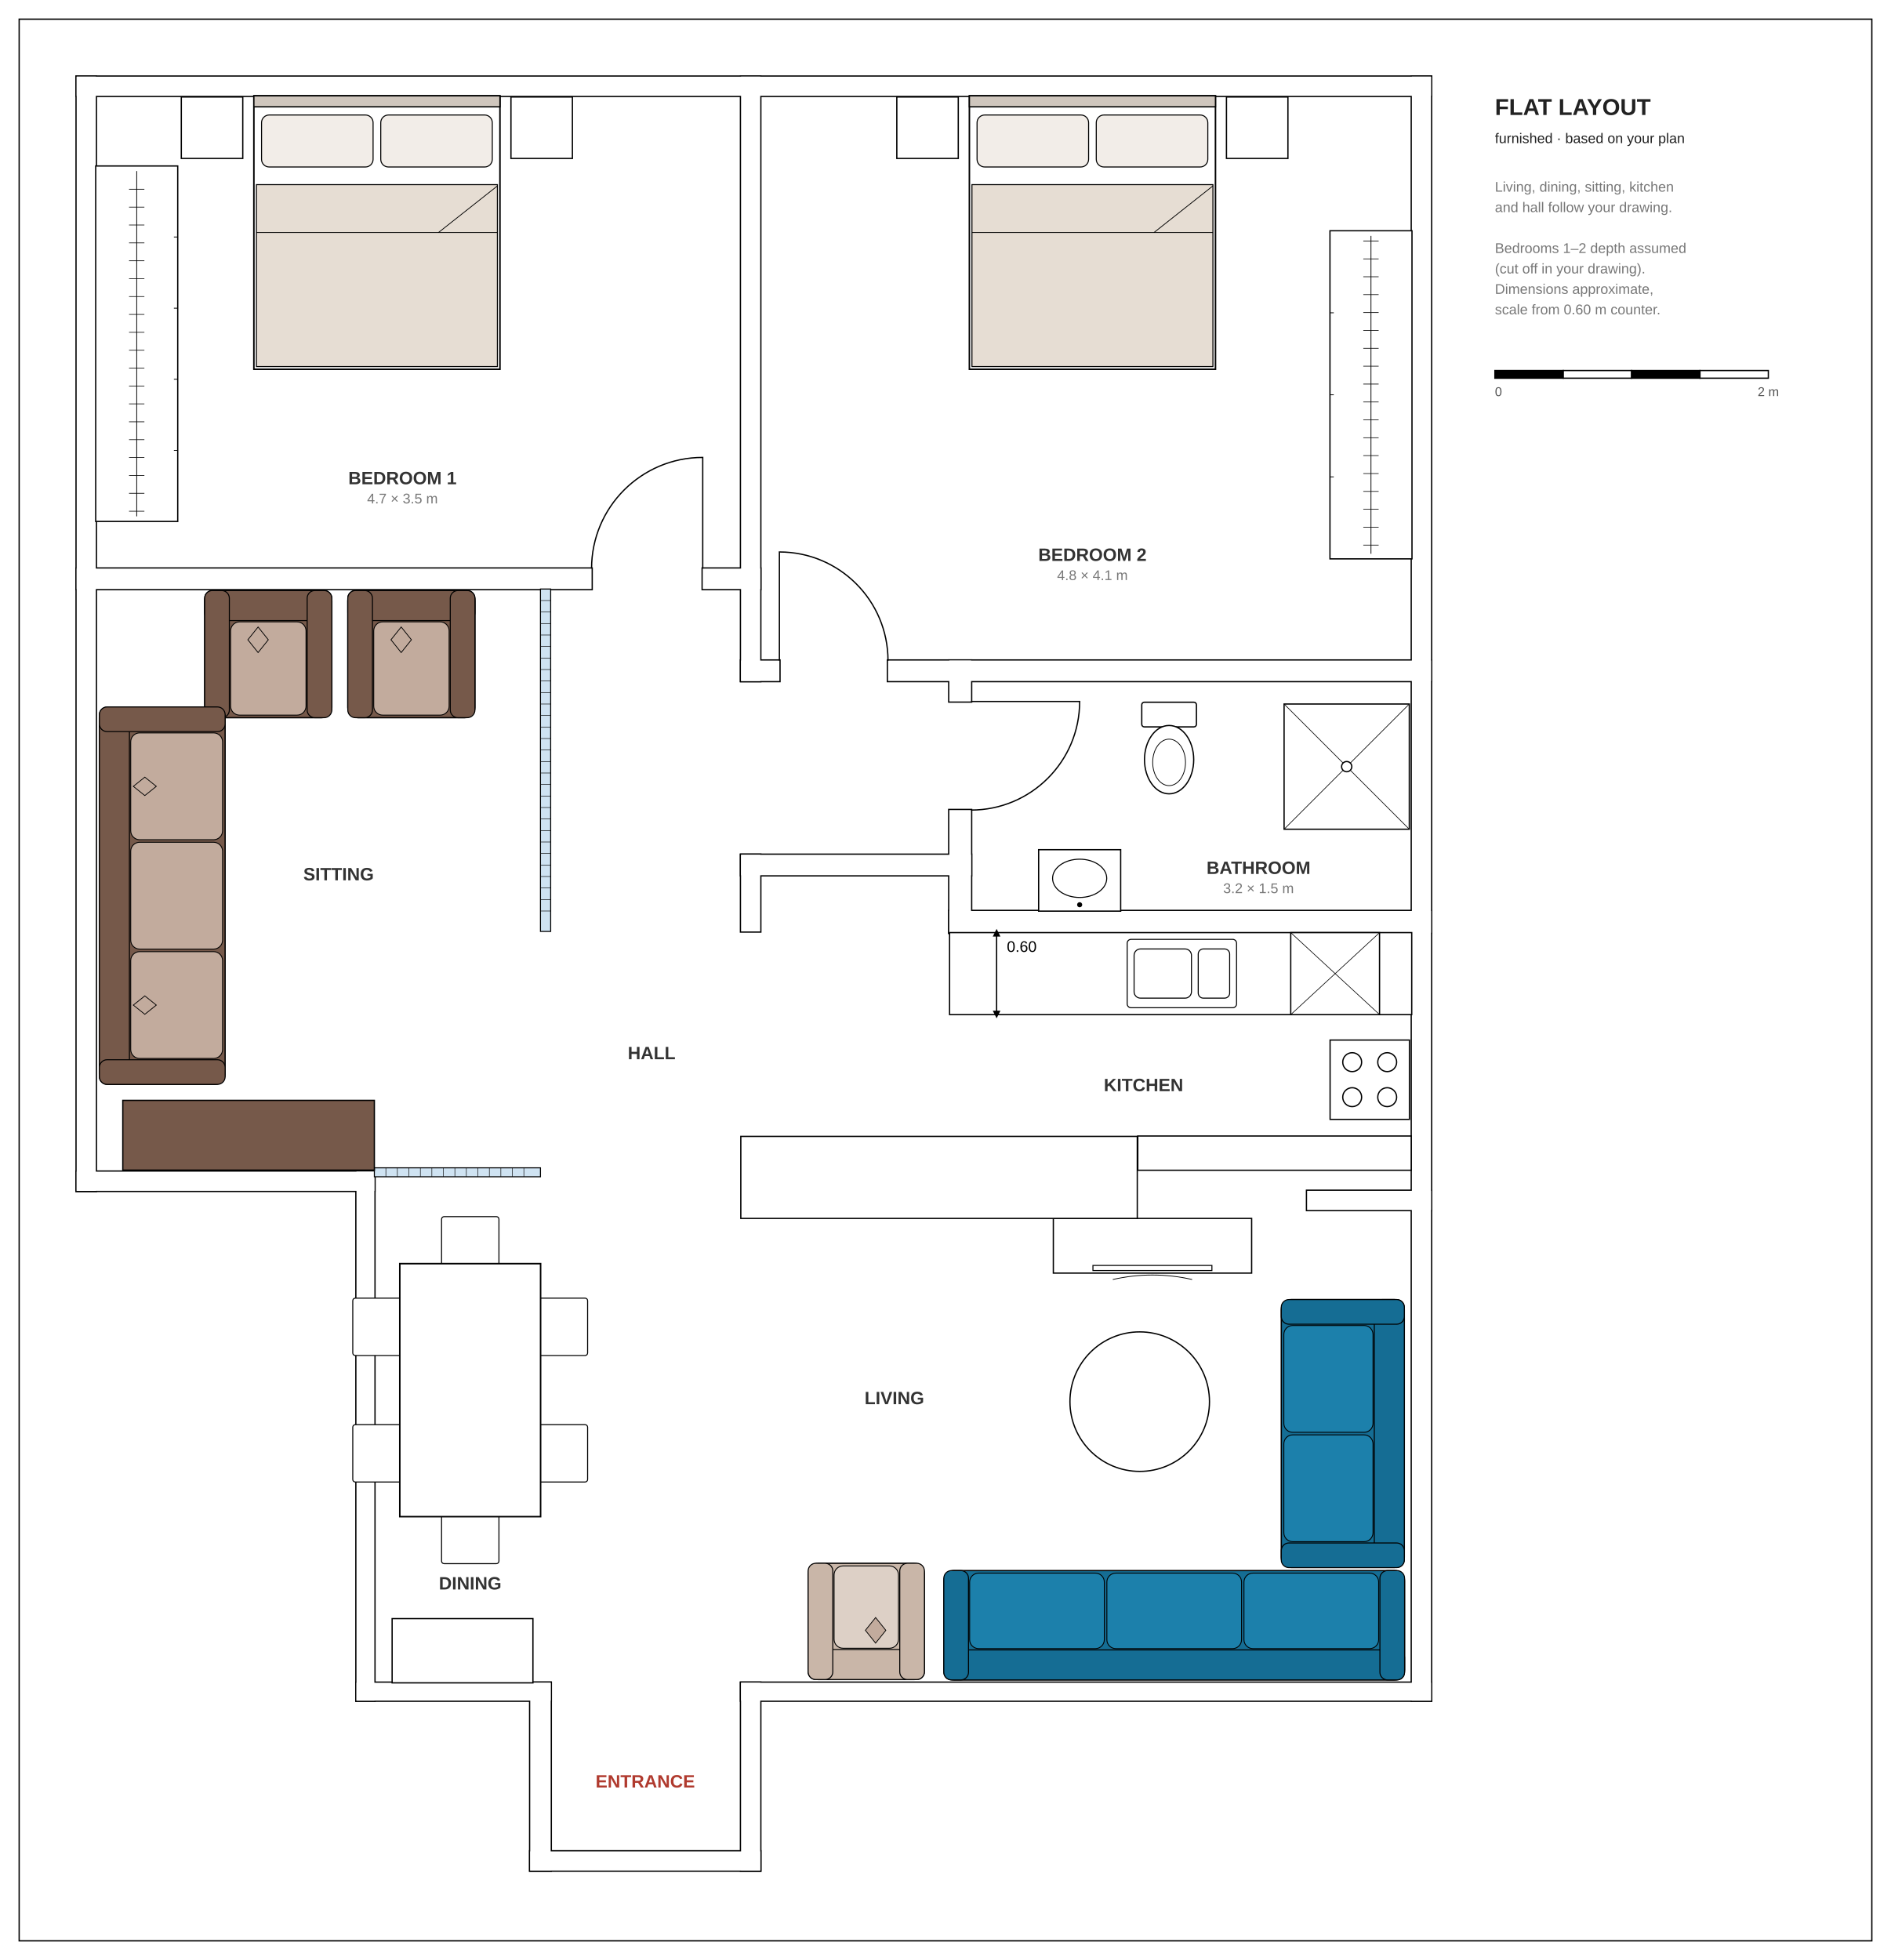
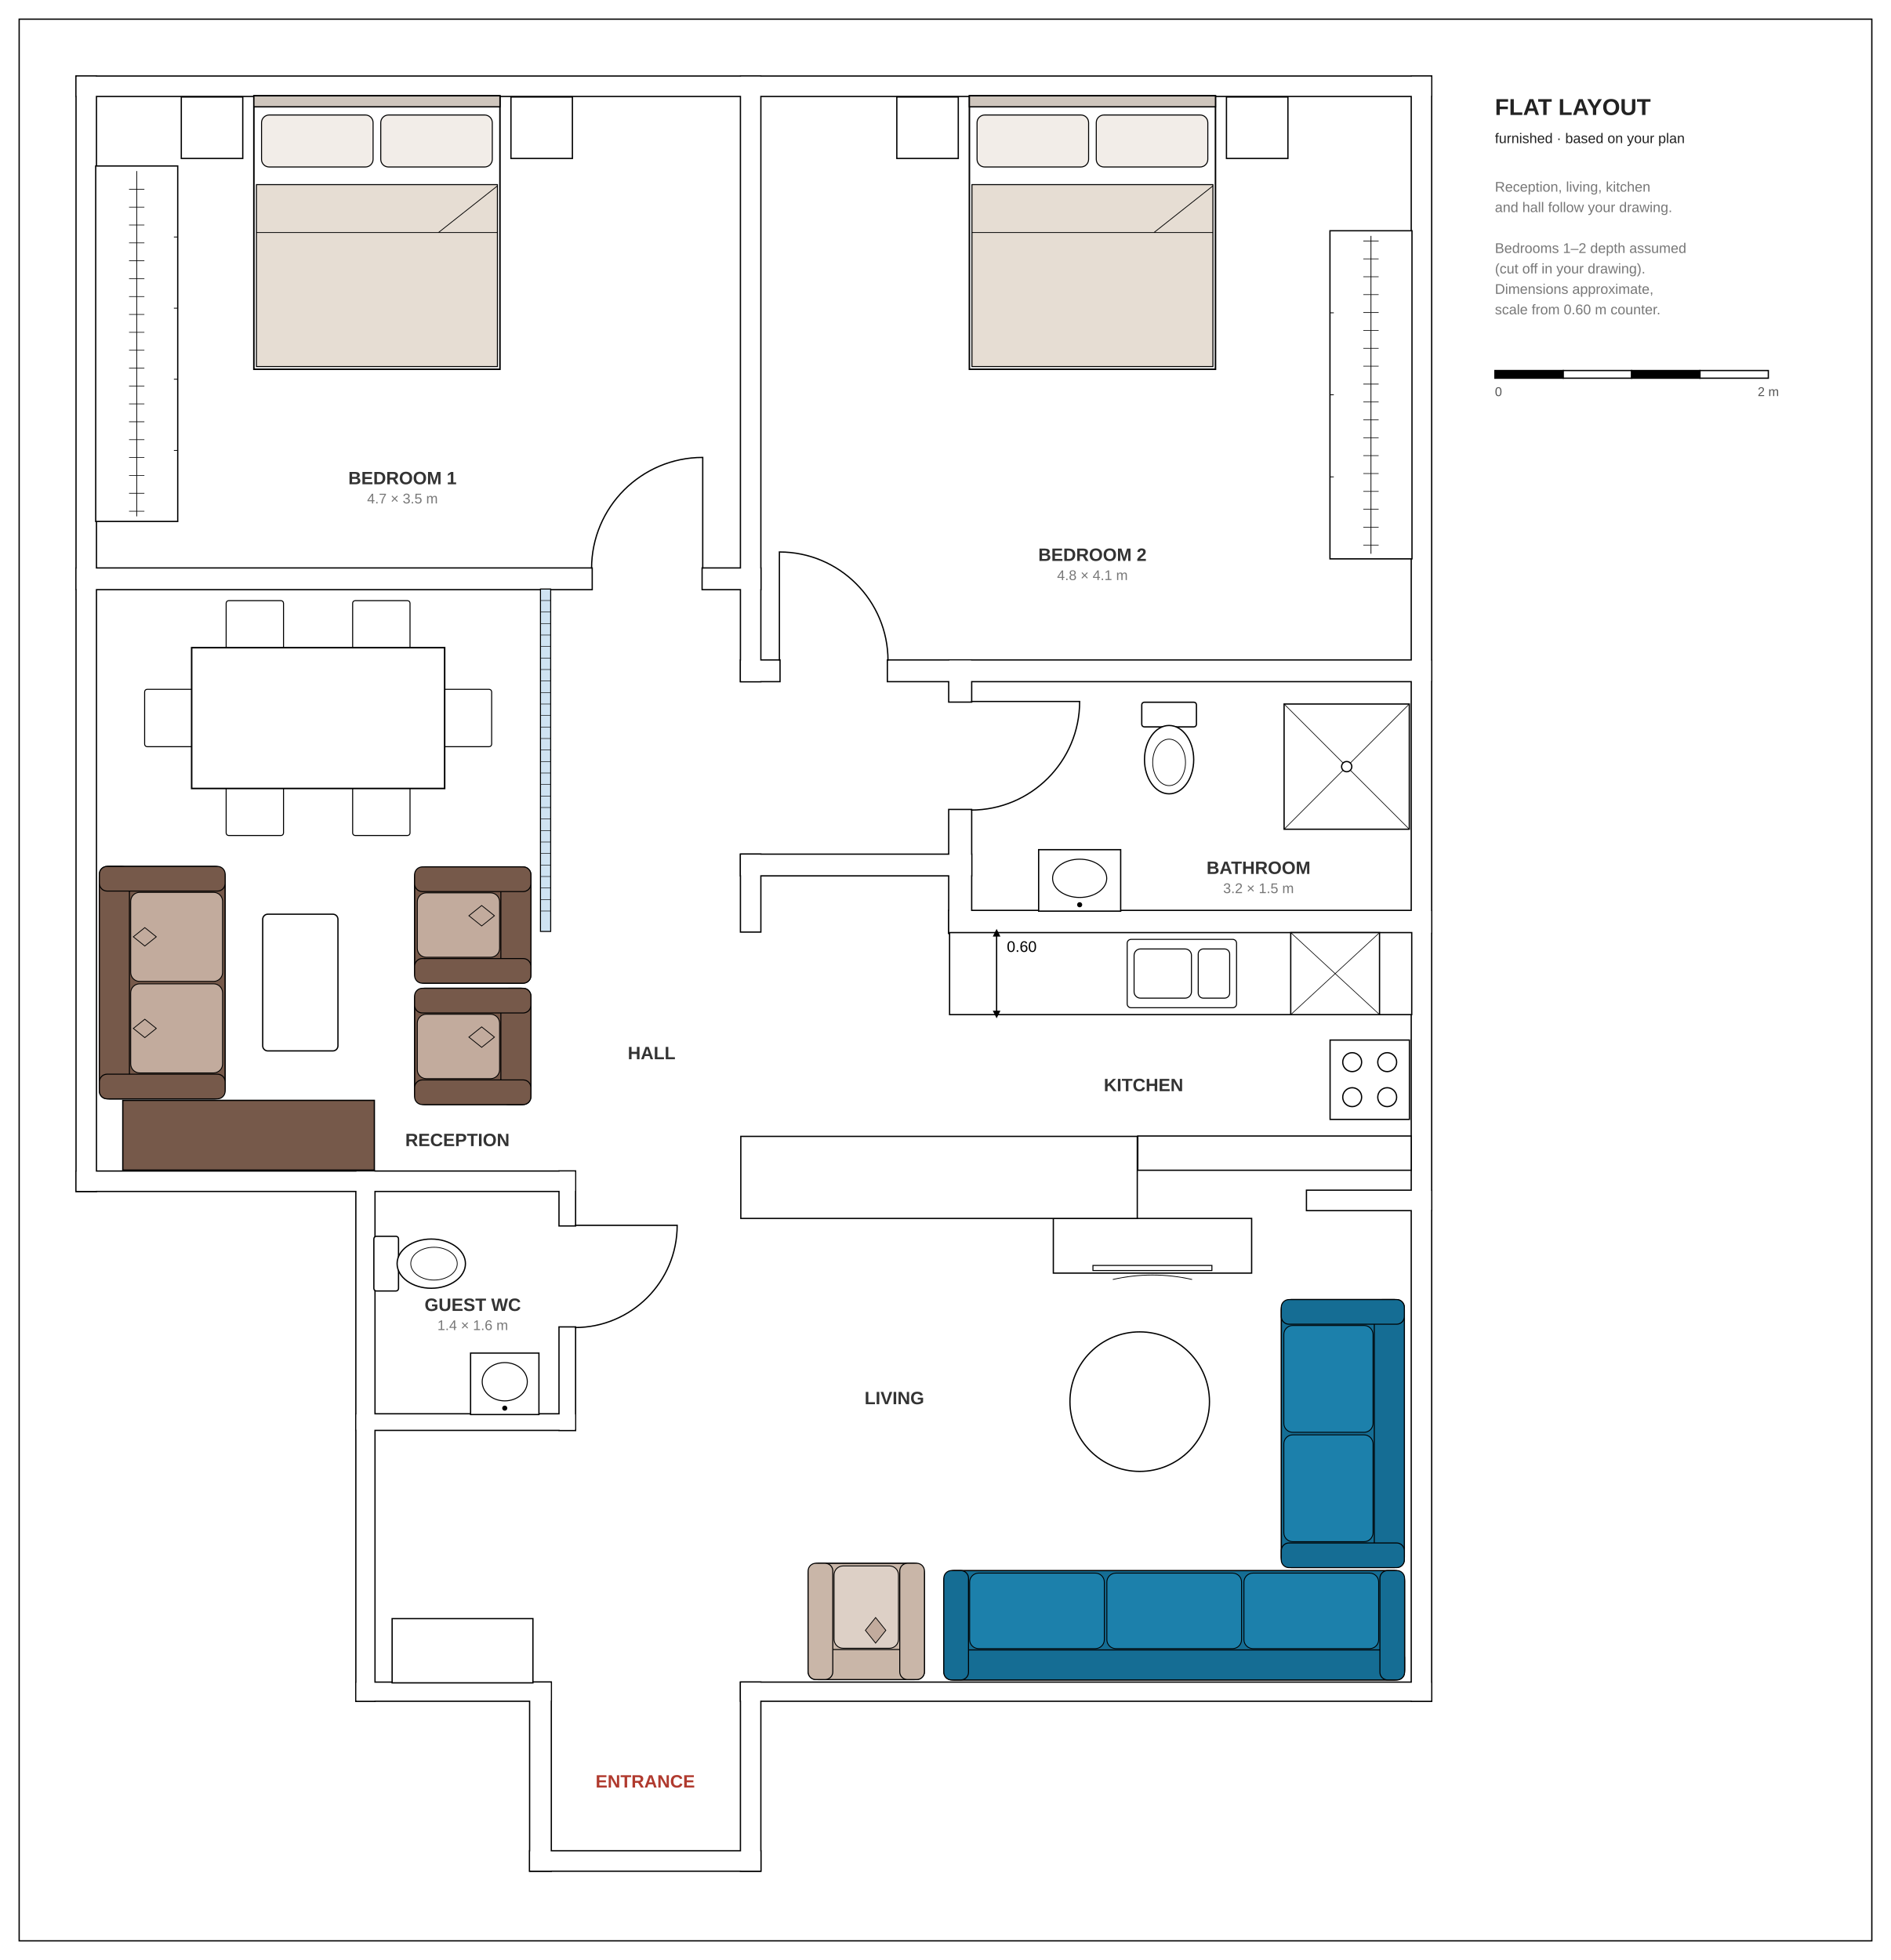
<svg xmlns="http://www.w3.org/2000/svg" width="1480" height="1534" font-family="Arial,Helvetica,sans-serif">
  <rect width="100%" height="100%" fill="#fff" />
  <rect x="15.0" y="15.0" width="1450.0" height="1504.0" rx="0" fill="none" stroke="#000" stroke-width="1" />
  <rect x="60.0" y="60.0" width="15.0" height="872.0" rx="0" fill="#fff" stroke="#000" stroke-width="2" />
  <rect x="60.0" y="60.0" width="1060.0" height="15.0" rx="0" fill="#fff" stroke="#000" stroke-width="2" />
  <rect x="1105.0" y="60.0" width="15.0" height="1271.0" rx="0" fill="#fff" stroke="#000" stroke-width="2" />
  <rect x="60.0" y="445.0" width="403.0" height="16.0" rx="0" fill="#fff" stroke="#000" stroke-width="2" />
  <rect x="550.0" y="445.0" width="45.0" height="16.0" rx="0" fill="#fff" stroke="#000" stroke-width="2" />
  <rect x="580.0" y="60.0" width="15.0" height="473.0" rx="0" fill="#fff" stroke="#000" stroke-width="2" />
  <rect x="580.0" y="517.0" width="30.0" height="16.0" rx="0" fill="#fff" stroke="#000" stroke-width="2" />
  <rect x="695.0" y="517.0" width="425.0" height="16.0" rx="0" fill="#fff" stroke="#000" stroke-width="2" />
  <rect x="743.0" y="517.0" width="17.0" height="32.0" rx="0" fill="#fff" stroke="#000" stroke-width="2" />
  <rect x="743.0" y="634.0" width="17.0" height="96.0" rx="0" fill="#fff" stroke="#000" stroke-width="2" />
  <rect x="743.0" y="713.0" width="377.0" height="17.0" rx="0" fill="#fff" stroke="#000" stroke-width="2" />
  <rect x="580.0" y="669.0" width="15.0" height="60.0" rx="0" fill="#fff" stroke="#000" stroke-width="2" />
  <rect x="580.0" y="669.0" width="180.0" height="16.0" rx="0" fill="#fff" stroke="#000" stroke-width="2" />
-   <rect x="60.0" y="917.0" width="233.0" height="15.0" rx="0" fill="#fff" stroke="#000" stroke-width="2" />
+   <rect x="60.0" y="917.0" width="390.0" height="15.0" rx="0" fill="#fff" stroke="#000" stroke-width="2" />
+   <rect x="438.0" y="917.0" width="12.0" height="42.0" rx="0" fill="#fff" stroke="#000" stroke-width="2" />
+   <rect x="438.0" y="1039.0" width="12.0" height="80.0" rx="0" fill="#fff" stroke="#000" stroke-width="2" />
+   <rect x="279.0" y="1107.0" width="171.0" height="12.0" rx="0" fill="#fff" stroke="#000" stroke-width="2" />
  <rect x="279.0" y="917.0" width="14.0" height="414.0" rx="0" fill="#fff" stroke="#000" stroke-width="2" />
  <rect x="279.0" y="1317.0" width="152.0" height="14.0" rx="0" fill="#fff" stroke="#000" stroke-width="2" />
  <rect x="415.0" y="1317.0" width="16.0" height="147.0" rx="0" fill="#fff" stroke="#000" stroke-width="2" />
  <rect x="415.0" y="1449.0" width="180.0" height="15.0" rx="0" fill="#fff" stroke="#000" stroke-width="2" />
  <rect x="580.0" y="1317.0" width="15.0" height="147.0" rx="0" fill="#fff" stroke="#000" stroke-width="2" />
  <rect x="580.0" y="1317.0" width="540.0" height="14.0" rx="0" fill="#fff" stroke="#000" stroke-width="2" />
  <rect x="1023.0" y="932.0" width="97.0" height="15.0" rx="0" fill="#fff" stroke="#000" stroke-width="2" />
  <rect x="60.0" y="60.0" width="15.0" height="872.0" rx="0" fill="#fff" stroke="none" stroke-width="0" />
  <rect x="60.0" y="60.0" width="1060.0" height="15.0" rx="0" fill="#fff" stroke="none" stroke-width="0" />
  <rect x="1105.0" y="60.0" width="15.0" height="1271.0" rx="0" fill="#fff" stroke="none" stroke-width="0" />
  <rect x="60.0" y="445.0" width="403.0" height="16.0" rx="0" fill="#fff" stroke="none" stroke-width="0" />
  <rect x="550.0" y="445.0" width="45.0" height="16.0" rx="0" fill="#fff" stroke="none" stroke-width="0" />
  <rect x="580.0" y="60.0" width="15.0" height="473.0" rx="0" fill="#fff" stroke="none" stroke-width="0" />
  <rect x="580.0" y="517.0" width="30.0" height="16.0" rx="0" fill="#fff" stroke="none" stroke-width="0" />
  <rect x="695.0" y="517.0" width="425.0" height="16.0" rx="0" fill="#fff" stroke="none" stroke-width="0" />
  <rect x="743.0" y="517.0" width="17.0" height="32.0" rx="0" fill="#fff" stroke="none" stroke-width="0" />
  <rect x="743.0" y="634.0" width="17.0" height="96.0" rx="0" fill="#fff" stroke="none" stroke-width="0" />
  <rect x="743.0" y="713.0" width="377.0" height="17.0" rx="0" fill="#fff" stroke="none" stroke-width="0" />
  <rect x="580.0" y="669.0" width="15.0" height="60.0" rx="0" fill="#fff" stroke="none" stroke-width="0" />
  <rect x="580.0" y="669.0" width="180.0" height="16.0" rx="0" fill="#fff" stroke="none" stroke-width="0" />
-   <rect x="60.0" y="917.0" width="233.0" height="15.0" rx="0" fill="#fff" stroke="none" stroke-width="0" />
+   <rect x="60.0" y="917.0" width="390.0" height="15.0" rx="0" fill="#fff" stroke="none" stroke-width="0" />
+   <rect x="438.0" y="917.0" width="12.0" height="42.0" rx="0" fill="#fff" stroke="none" stroke-width="0" />
+   <rect x="438.0" y="1039.0" width="12.0" height="80.0" rx="0" fill="#fff" stroke="none" stroke-width="0" />
+   <rect x="279.0" y="1107.0" width="171.0" height="12.0" rx="0" fill="#fff" stroke="none" stroke-width="0" />
  <rect x="279.0" y="917.0" width="14.0" height="414.0" rx="0" fill="#fff" stroke="none" stroke-width="0" />
  <rect x="279.0" y="1317.0" width="152.0" height="14.0" rx="0" fill="#fff" stroke="none" stroke-width="0" />
  <rect x="415.0" y="1317.0" width="16.0" height="147.0" rx="0" fill="#fff" stroke="none" stroke-width="0" />
  <rect x="415.0" y="1449.0" width="180.0" height="15.0" rx="0" fill="#fff" stroke="none" stroke-width="0" />
  <rect x="580.0" y="1317.0" width="15.0" height="147.0" rx="0" fill="#fff" stroke="none" stroke-width="0" />
  <rect x="580.0" y="1317.0" width="540.0" height="14.0" rx="0" fill="#fff" stroke="none" stroke-width="0" />
  <rect x="1023.0" y="932.0" width="97.0" height="15.0" rx="0" fill="#fff" stroke="none" stroke-width="0" />
  <rect x="423.0" y="461.0" width="8.0" height="268.0" rx="0" fill="#cfe3f2" stroke="#000" stroke-width="0.8" />
-   <rect x="293.0" y="914.0" width="130.0" height="7.0" rx="0" fill="#cfe3f2" stroke="#000" stroke-width="0.8" />
  <line x1="423" y1="461" x2="431" y2="461" stroke="#000" stroke-width="0.4" />
  <line x1="423" y1="470" x2="431" y2="470" stroke="#000" stroke-width="0.4" />
  <line x1="423" y1="479" x2="431" y2="479" stroke="#000" stroke-width="0.4" />
  <line x1="423" y1="488" x2="431" y2="488" stroke="#000" stroke-width="0.4" />
  <line x1="423" y1="497" x2="431" y2="497" stroke="#000" stroke-width="0.4" />
  <line x1="423" y1="506" x2="431" y2="506" stroke="#000" stroke-width="0.4" />
  <line x1="423" y1="515" x2="431" y2="515" stroke="#000" stroke-width="0.4" />
  <line x1="423" y1="524" x2="431" y2="524" stroke="#000" stroke-width="0.4" />
  <line x1="423" y1="533" x2="431" y2="533" stroke="#000" stroke-width="0.4" />
  <line x1="423" y1="542" x2="431" y2="542" stroke="#000" stroke-width="0.4" />
  <line x1="423" y1="551" x2="431" y2="551" stroke="#000" stroke-width="0.4" />
  <line x1="423" y1="560" x2="431" y2="560" stroke="#000" stroke-width="0.4" />
  <line x1="423" y1="569" x2="431" y2="569" stroke="#000" stroke-width="0.4" />
  <line x1="423" y1="578" x2="431" y2="578" stroke="#000" stroke-width="0.4" />
  <line x1="423" y1="587" x2="431" y2="587" stroke="#000" stroke-width="0.4" />
  <line x1="423" y1="596" x2="431" y2="596" stroke="#000" stroke-width="0.4" />
  <line x1="423" y1="605" x2="431" y2="605" stroke="#000" stroke-width="0.4" />
  <line x1="423" y1="614" x2="431" y2="614" stroke="#000" stroke-width="0.4" />
  <line x1="423" y1="623" x2="431" y2="623" stroke="#000" stroke-width="0.4" />
  <line x1="423" y1="632" x2="431" y2="632" stroke="#000" stroke-width="0.4" />
  <line x1="423" y1="641" x2="431" y2="641" stroke="#000" stroke-width="0.4" />
  <line x1="423" y1="650" x2="431" y2="650" stroke="#000" stroke-width="0.4" />
  <line x1="423" y1="659" x2="431" y2="659" stroke="#000" stroke-width="0.4" />
  <line x1="423" y1="668" x2="431" y2="668" stroke="#000" stroke-width="0.4" />
  <line x1="423" y1="677" x2="431" y2="677" stroke="#000" stroke-width="0.4" />
  <line x1="423" y1="686" x2="431" y2="686" stroke="#000" stroke-width="0.4" />
  <line x1="423" y1="695" x2="431" y2="695" stroke="#000" stroke-width="0.4" />
  <line x1="423" y1="704" x2="431" y2="704" stroke="#000" stroke-width="0.4" />
  <line x1="423" y1="713" x2="431" y2="713" stroke="#000" stroke-width="0.4" />
-   <line x1="293" y1="914" x2="293" y2="921" stroke="#000" stroke-width="0.4" />
-   <line x1="302" y1="914" x2="302" y2="921" stroke="#000" stroke-width="0.4" />
-   <line x1="311" y1="914" x2="311" y2="921" stroke="#000" stroke-width="0.4" />
-   <line x1="320" y1="914" x2="320" y2="921" stroke="#000" stroke-width="0.4" />
-   <line x1="329" y1="914" x2="329" y2="921" stroke="#000" stroke-width="0.4" />
-   <line x1="338" y1="914" x2="338" y2="921" stroke="#000" stroke-width="0.4" />
-   <line x1="347" y1="914" x2="347" y2="921" stroke="#000" stroke-width="0.4" />
-   <line x1="356" y1="914" x2="356" y2="921" stroke="#000" stroke-width="0.4" />
-   <line x1="365" y1="914" x2="365" y2="921" stroke="#000" stroke-width="0.4" />
-   <line x1="374" y1="914" x2="374" y2="921" stroke="#000" stroke-width="0.4" />
-   <line x1="383" y1="914" x2="383" y2="921" stroke="#000" stroke-width="0.4" />
-   <line x1="392" y1="914" x2="392" y2="921" stroke="#000" stroke-width="0.4" />
-   <line x1="401" y1="914" x2="401" y2="921" stroke="#000" stroke-width="0.4" />
-   <line x1="410" y1="914" x2="410" y2="921" stroke="#000" stroke-width="0.4" />
  <path d="M550,445 L550,358 A87.0,87.0 0 0 0 463,445" fill="none" stroke="#000" stroke-width="1" />
  <path d="M610,517 L610,432 A85.0,85.0 0 0 1 695,517" fill="none" stroke="#000" stroke-width="1" />
  <path d="M760,549 L845,549 A85.0,85.0 0 0 1 760,634" fill="none" stroke="#000" stroke-width="1" />
-   <g transform="translate(210.0,512.0) rotate(0) translate(-49.8,-49.8)">
-     <rect x="0.0" y="0.0" width="99.5" height="99.5" rx="8" fill="#76594a" stroke="#000" stroke-width="1" />
-     <rect x="0.0" y="0.0" width="99.5" height="23.5" rx="6" fill="#76594a" stroke="#000" stroke-width="0.8" />
-     <rect x="0.0" y="0.0" width="19.3" height="99.5" rx="6" fill="#76594a" stroke="#000" stroke-width="0.8" />
-     <rect x="80.2" y="0.0" width="19.3" height="99.5" rx="6" fill="#76594a" stroke="#000" stroke-width="0.8" />
-     <rect x="20.3" y="24.5" width="59.0" height="73.0" rx="7" fill="#c2ab9d" stroke="#000" stroke-width="0.7" />
-   </g>
-   <g transform="translate(210.0,512.0) rotate(0) translate(-49.8,-49.8)">
-     <path d="M41.794,28.52 L49.794,38.52 L41.794,48.52 L33.794,38.52 Z" fill="#c2ab9d" stroke="#000" stroke-width="0.6" />
-   </g>
-   <g transform="translate(322.0,512.0) rotate(0) translate(-49.8,-49.8)">
-     <rect x="0.0" y="0.0" width="99.5" height="99.5" rx="8" fill="#76594a" stroke="#000" stroke-width="1" />
-     <rect x="0.0" y="0.0" width="99.5" height="23.5" rx="6" fill="#76594a" stroke="#000" stroke-width="0.8" />
-     <rect x="0.0" y="0.0" width="19.3" height="99.5" rx="6" fill="#76594a" stroke="#000" stroke-width="0.8" />
-     <rect x="80.2" y="0.0" width="19.3" height="99.5" rx="6" fill="#76594a" stroke="#000" stroke-width="0.8" />
-     <rect x="20.3" y="24.5" width="59.0" height="73.0" rx="7" fill="#c2ab9d" stroke="#000" stroke-width="0.7" />
-   </g>
-   <g transform="translate(322.0,512.0) rotate(0) translate(-49.8,-49.8)">
-     <path d="M41.794,28.52 L49.794,38.52 L41.794,48.52 L33.794,38.52 Z" fill="#c2ab9d" stroke="#000" stroke-width="0.6" />
-   </g>
-   <g transform="translate(127.0,701.0) rotate(-90) translate(-147.7,-49.2)">
-     <rect x="0.0" y="0.0" width="295.3" height="98.4" rx="8" fill="#76594a" stroke="#000" stroke-width="1" />
-     <rect x="0.0" y="0.0" width="295.3" height="23.5" rx="6" fill="#76594a" stroke="#000" stroke-width="0.8" />
-     <rect x="0.0" y="0.0" width="19.3" height="98.4" rx="6" fill="#76594a" stroke="#000" stroke-width="0.8" />
-     <rect x="276.1" y="0.0" width="19.3" height="98.4" rx="6" fill="#76594a" stroke="#000" stroke-width="0.8" />
-     <rect x="20.3" y="24.5" width="83.6" height="71.9" rx="7" fill="#c2ab9d" stroke="#000" stroke-width="0.7" />
-     <rect x="105.9" y="24.5" width="83.6" height="71.9" rx="7" fill="#c2ab9d" stroke="#000" stroke-width="0.7" />
-     <rect x="191.5" y="24.5" width="83.6" height="71.9" rx="7" fill="#c2ab9d" stroke="#000" stroke-width="0.7" />
-     <path d="M62.06,26.54 L69.26,35.54 L62.06,44.54 L54.86,35.54 Z" fill="#c2ab9d" stroke="#000" stroke-width="0.6" />
-     <path d="M233.26,26.54 L240.46,35.54 L233.26,44.54 L226.06,35.54 Z" fill="#c2ab9d" stroke="#000" stroke-width="0.6" />
-   </g>
-   <g transform="translate(194.5,888.5) rotate(0) translate(-98.4,-27.3)">
-     <rect x="0.0" y="0.0" width="196.9" height="54.6" rx="0" fill="#76594a" stroke="#000" stroke-width="1" />
-   </g>
-   <g transform="translate(368.0,1088.0) rotate(90) translate(-99.0,-55.1)">
+   <g transform="translate(249.0,562.0) rotate(0) translate(-99.0,-55.1)">
    <rect x="27.0" y="-36.8" width="44.9" height="42.8" rx="2" fill="#fff" stroke="#000" stroke-width="0.8" />
    <rect x="27.0" y="104.2" width="44.9" height="42.8" rx="2" fill="#fff" stroke="#000" stroke-width="0.8" />
    <rect x="126.0" y="-36.8" width="44.9" height="42.8" rx="2" fill="#fff" stroke="#000" stroke-width="0.8" />
    <rect x="126.0" y="104.2" width="44.9" height="42.8" rx="2" fill="#fff" stroke="#000" stroke-width="0.8" />
    <rect x="-36.8" y="32.6" width="42.8" height="44.9" rx="2" fill="#fff" stroke="#000" stroke-width="0.8" />
    <rect x="192.0" y="32.6" width="42.8" height="44.9" rx="2" fill="#fff" stroke="#000" stroke-width="0.8" />
    <rect x="0.0" y="0.0" width="198.0" height="110.2" rx="0" fill="#fff" stroke="#000" stroke-width="1.2" />
  </g>
+   <g transform="translate(127.0,769.0) rotate(-90) translate(-91.0,-49.2)">
+     <rect x="0.0" y="0.0" width="181.9" height="98.4" rx="8" fill="#76594a" stroke="#000" stroke-width="1" />
+     <rect x="0.0" y="0.0" width="181.9" height="23.5" rx="6" fill="#76594a" stroke="#000" stroke-width="0.8" />
+     <rect x="0.0" y="0.0" width="19.3" height="98.4" rx="6" fill="#76594a" stroke="#000" stroke-width="0.8" />
+     <rect x="162.6" y="0.0" width="19.3" height="98.4" rx="6" fill="#76594a" stroke="#000" stroke-width="0.8" />
+     <rect x="20.3" y="24.5" width="69.7" height="71.9" rx="7" fill="#c2ab9d" stroke="#000" stroke-width="0.7" />
+     <rect x="91.9" y="24.5" width="69.7" height="71.9" rx="7" fill="#c2ab9d" stroke="#000" stroke-width="0.7" />
+     <path d="M55.105,26.54 L62.305,35.54 L55.105,44.54 L47.905,35.54 Z" fill="#c2ab9d" stroke="#000" stroke-width="0.6" />
+     <path d="M126.795,26.54 L133.995,35.54 L126.795,44.54 L119.595,35.54 Z" fill="#c2ab9d" stroke="#000" stroke-width="0.6" />
+   </g>
+   <g transform="translate(235.0,769.0) rotate(0) translate(-29.4,-53.5)">
+     <rect x="0.0" y="0.0" width="58.9" height="107.0" rx="4" fill="#fff" stroke="#000" stroke-width="1" />
+   </g>
+   <g transform="translate(370.0,724.0) rotate(90) translate(-45.5,-45.5)">
+     <rect x="0.0" y="0.0" width="91.0" height="91.0" rx="8" fill="#76594a" stroke="#000" stroke-width="1" />
+     <rect x="0.0" y="0.0" width="91.0" height="23.5" rx="6" fill="#76594a" stroke="#000" stroke-width="0.8" />
+     <rect x="0.0" y="0.0" width="19.3" height="91.0" rx="6" fill="#76594a" stroke="#000" stroke-width="0.8" />
+     <rect x="71.7" y="0.0" width="19.3" height="91.0" rx="6" fill="#76594a" stroke="#000" stroke-width="0.8" />
+     <rect x="20.3" y="24.5" width="50.4" height="64.4" rx="7" fill="#c2ab9d" stroke="#000" stroke-width="0.7" />
+   </g>
+   <g transform="translate(370.0,724.0) rotate(90) translate(-45.5,-45.5)">
+     <path d="M38.199,28.52 L46.199,38.52 L38.199,48.52 L30.199,38.52 Z" fill="#c2ab9d" stroke="#000" stroke-width="0.6" />
+   </g>
+   <g transform="translate(370.0,819.0) rotate(90) translate(-45.5,-45.5)">
+     <rect x="0.0" y="0.0" width="91.0" height="91.0" rx="8" fill="#76594a" stroke="#000" stroke-width="1" />
+     <rect x="0.0" y="0.0" width="91.0" height="23.5" rx="6" fill="#76594a" stroke="#000" stroke-width="0.8" />
+     <rect x="0.0" y="0.0" width="19.3" height="91.0" rx="6" fill="#76594a" stroke="#000" stroke-width="0.8" />
+     <rect x="71.7" y="0.0" width="19.3" height="91.0" rx="6" fill="#76594a" stroke="#000" stroke-width="0.8" />
+     <rect x="20.3" y="24.5" width="50.4" height="64.4" rx="7" fill="#c2ab9d" stroke="#000" stroke-width="0.7" />
+   </g>
+   <g transform="translate(370.0,819.0) rotate(90) translate(-45.5,-45.5)">
+     <path d="M38.199,28.52 L46.199,38.52 L38.199,48.52 L30.199,38.52 Z" fill="#c2ab9d" stroke="#000" stroke-width="0.6" />
+   </g>
+   <g transform="translate(194.5,888.5) rotate(0) translate(-98.4,-27.3)">
+     <rect x="0.0" y="0.0" width="196.9" height="54.6" rx="0" fill="#76594a" stroke="#000" stroke-width="1" />
+   </g>
+   <g transform="translate(329.0,989.0) rotate(-90) translate(-21.4,-36.4)">
+     <rect x="0.0" y="0.0" width="42.8" height="19.3" rx="2" fill="#fff" stroke="#000" stroke-width="1" />
+     <ellipse cx="21.4" cy="44.94" rx="19.26" ry="26.75" fill="#fff" stroke="#000" />
+     <ellipse cx="21.4" cy="47.08" rx="12.84" ry="18.19" fill="none" stroke="#000" stroke-width="0.6" />
+   </g>
+   <g transform="translate(395.0,1083.0) rotate(180) translate(-26.8,-24.1)">
+     <rect x="0.0" y="0.0" width="53.5" height="48.1" rx="0" fill="#fff" stroke="#000" stroke-width="1" />
+     <ellipse cx="26.75" cy="25.68" rx="17.655" ry="14.98" fill="#fff" stroke="#000" stroke-width="0.8" />
+     <circle cx="26.75" cy="5" r="2" fill="#000" />
+   </g>
+   <path d="M450,959 L530,959 A80.0,80.0 0 0 1 450,1039" fill="none" stroke="#000" stroke-width="1" />
  <g transform="translate(362.0,1292.0) rotate(180) translate(-55.1,-25.1)">
    <rect x="0.0" y="0.0" width="110.2" height="50.3" rx="0" fill="#fff" stroke="#000" stroke-width="1" />
  </g>
  <g transform="translate(1051.0,1122.0) rotate(90) translate(-104.9,-48.1)">
    <rect x="0.0" y="0.0" width="209.7" height="96.3" rx="8" fill="#156d94" stroke="#000" stroke-width="1" />
    <rect x="0.0" y="0.0" width="209.7" height="23.5" rx="6" fill="#156d94" stroke="#000" stroke-width="0.8" />
    <rect x="0.0" y="0.0" width="19.3" height="96.3" rx="6" fill="#156d94" stroke="#000" stroke-width="0.8" />
    <rect x="190.5" y="0.0" width="19.3" height="96.3" rx="6" fill="#156d94" stroke="#000" stroke-width="0.8" />
    <rect x="20.3" y="24.5" width="83.6" height="69.8" rx="7" fill="#1c80ab" stroke="#000" stroke-width="0.7" />
    <rect x="105.9" y="24.5" width="83.6" height="69.8" rx="7" fill="#1c80ab" stroke="#000" stroke-width="0.7" />
  </g>
  <g transform="translate(919.0,1272.0) rotate(180) translate(-180.3,-42.8)">
    <rect x="0.0" y="0.0" width="360.6" height="85.6" rx="8" fill="#156d94" stroke="#000" stroke-width="1" />
    <rect x="0.0" y="0.0" width="360.6" height="23.5" rx="6" fill="#156d94" stroke="#000" stroke-width="0.8" />
    <rect x="0.0" y="0.0" width="19.3" height="85.6" rx="6" fill="#156d94" stroke="#000" stroke-width="0.8" />
    <rect x="341.3" y="0.0" width="19.3" height="85.6" rx="6" fill="#156d94" stroke="#000" stroke-width="0.8" />
    <rect x="20.3" y="24.5" width="105.4" height="59.1" rx="7" fill="#1c80ab" stroke="#000" stroke-width="0.7" />
    <rect x="127.6" y="24.5" width="105.4" height="59.1" rx="7" fill="#1c80ab" stroke="#000" stroke-width="0.7" />
    <rect x="235.0" y="24.5" width="105.4" height="59.1" rx="7" fill="#1c80ab" stroke="#000" stroke-width="0.7" />
  </g>
  <g transform="translate(678.0,1269.0) rotate(180) translate(-45.5,-45.5)">
    <rect x="0.0" y="0.0" width="91.0" height="91.0" rx="8" fill="#c9b6a8" stroke="#000" stroke-width="1" />
    <rect x="0.0" y="0.0" width="91.0" height="23.5" rx="6" fill="#c9b6a8" stroke="#000" stroke-width="0.8" />
    <rect x="0.0" y="0.0" width="19.3" height="91.0" rx="6" fill="#c9b6a8" stroke="#000" stroke-width="0.8" />
    <rect x="71.7" y="0.0" width="19.3" height="91.0" rx="6" fill="#c9b6a8" stroke="#000" stroke-width="0.8" />
    <rect x="20.3" y="24.5" width="50.4" height="64.4" rx="7" fill="#ddd0c6" stroke="#000" stroke-width="0.7" />
  </g>
  <g transform="translate(678.0,1269.0) rotate(180) translate(-45.5,-45.5)">
    <path d="M38.199,28.52 L46.199,38.52 L38.199,48.52 L30.199,38.52 Z" fill="#c2ab9d" stroke="#000" stroke-width="0.6" />
  </g>
  <circle cx="892.0" cy="1097.0" r="54.6" fill="#fff" stroke="#000" stroke-width="1" />
  <g transform="translate(902.0,975.0) rotate(0) translate(-77.6,-21.4)">
    <rect x="0.0" y="0.0" width="155.2" height="42.8" rx="0" fill="#fff" stroke="#000" stroke-width="1" />
    <rect x="31.0" y="36.8" width="93.1" height="4.0" rx="0" fill="#fff" stroke="#000" stroke-width="0.8" />
    <path d="M46.545,47.8 Q77.575,40.8 108.605,47.8" fill="none" stroke="#000" stroke-width="0.6" />
  </g>
  <g transform="translate(924.0,762.0) rotate(0) translate(-180.8,-32.1)">
    <rect x="0.0" y="0.0" width="361.7" height="64.2" rx="0" fill="#fff" stroke="#000" stroke-width="1" />
  </g>
  <g transform="translate(925.0,762.0) rotate(0) translate(-42.8,-26.8)">
    <rect x="0.0" y="0.0" width="85.6" height="53.5" rx="3" fill="#fff" stroke="#000" stroke-width="0.8" />
    <rect x="5.4" y="7.5" width="44.9" height="38.5" rx="5" fill="#fff" stroke="#000" stroke-width="0.8" />
    <rect x="55.6" y="7.5" width="24.6" height="38.5" rx="4" fill="#fff" stroke="#000" stroke-width="0.8" />
  </g>
  <g transform="translate(735.0,921.5) rotate(0) translate(-155.2,-32.1)">
    <rect x="0.0" y="0.0" width="310.3" height="64.2" rx="0" fill="#fff" stroke="#000" stroke-width="1" />
  </g>
  <g transform="translate(997.5,902.5) rotate(0) translate(-107.0,-13.4)">
    <rect x="0.0" y="0.0" width="214.0" height="26.8" rx="0" fill="#fff" stroke="#000" stroke-width="1" />
  </g>
  <rect x="1041.0" y="814.0" width="62.1" height="62.1" rx="0" fill="#fff" stroke="#000" stroke-width="1" />
  <circle cx="1058.3" cy="831.3" r="7.4" fill="none" stroke="#000" />
  <circle cx="1058.3" cy="858.7" r="7.4" fill="none" stroke="#000" />
  <circle cx="1085.7" cy="831.3" r="7.4" fill="none" stroke="#000" />
  <circle cx="1085.7" cy="858.7" r="7.4" fill="none" stroke="#000" />
  <g transform="translate(1045.0,762.0) rotate(0) translate(-34.8,-32.1)">
    <rect x="0.0" y="0.0" width="69.5" height="64.2" rx="0" fill="#fff" stroke="#000" stroke-width="1" />
    <path d="M0,0 L69.55,64.2 M69.55,0 L0,64.2" stroke="#000" stroke-width="0.5" />
  </g>
  <g transform="translate(295.0,182.0) rotate(0) translate(-96.3,-107.0)">
    <rect x="0.0" y="0.0" width="192.6" height="214.0" rx="0" fill="#fff" stroke="#000" stroke-width="1.2" />
    <rect x="0.0" y="0.0" width="192.6" height="8.6" rx="0" fill="#cfc6bd" stroke="#000" stroke-width="1" />
    <rect x="6.0" y="15.0" width="87.3" height="40.7" rx="6" fill="#f2ede8" stroke="#000" stroke-width="0.8" />
    <rect x="99.3" y="15.0" width="87.3" height="40.7" rx="6" fill="#f2ede8" stroke="#000" stroke-width="0.8" />
    <rect x="2.0" y="69.5" width="188.6" height="142.4" rx="0" fill="#e6ddd3" stroke="#000" stroke-width="0.8" />
    <path d="M2,107.0 L190.6,107.0" stroke="#000" stroke-width="0.6" />
    <path d="M190.6,70.5 L144.45,107.0" stroke="#000" stroke-width="0.6" />
  </g>
  <g transform="translate(166.0,100.0) rotate(0) translate(-24.1,-24.1)">
    <rect x="0.0" y="0.0" width="48.1" height="48.1" rx="0" fill="#fff" stroke="#000" stroke-width="1" />
  </g>
  <g transform="translate(424.0,100.0) rotate(0) translate(-24.1,-24.1)">
    <rect x="0.0" y="0.0" width="48.1" height="48.1" rx="0" fill="#fff" stroke="#000" stroke-width="1" />
  </g>
  <g transform="translate(107.0,269.0) rotate(-90) translate(-139.1,-32.1)">
    <rect x="0.0" y="0.0" width="278.2" height="64.2" rx="0" fill="#fff" stroke="#000" stroke-width="1" />
    <line x1="4" y1="32.1" x2="274.2" y2="32.1" stroke="#000" stroke-width="0.6" />
    <line x1="55.6" y1="61.2" x2="55.6" y2="64.2" stroke="#000" stroke-width="0.6" />
    <line x1="111.3" y1="61.2" x2="111.3" y2="64.2" stroke="#000" stroke-width="0.6" />
    <line x1="166.9" y1="61.2" x2="166.9" y2="64.2" stroke="#000" stroke-width="0.6" />
    <line x1="222.6" y1="61.2" x2="222.6" y2="64.2" stroke="#000" stroke-width="0.6" />
    <line x1="8" y1="26.1" x2="8" y2="38.1" stroke="#000" stroke-width="0.5" />
    <line x1="22" y1="26.1" x2="22" y2="38.1" stroke="#000" stroke-width="0.5" />
    <line x1="36" y1="26.1" x2="36" y2="38.1" stroke="#000" stroke-width="0.5" />
    <line x1="50" y1="26.1" x2="50" y2="38.1" stroke="#000" stroke-width="0.5" />
    <line x1="64" y1="26.1" x2="64" y2="38.1" stroke="#000" stroke-width="0.5" />
    <line x1="78" y1="26.1" x2="78" y2="38.1" stroke="#000" stroke-width="0.5" />
    <line x1="92" y1="26.1" x2="92" y2="38.1" stroke="#000" stroke-width="0.5" />
    <line x1="106" y1="26.1" x2="106" y2="38.1" stroke="#000" stroke-width="0.5" />
    <line x1="120" y1="26.1" x2="120" y2="38.1" stroke="#000" stroke-width="0.5" />
    <line x1="134" y1="26.1" x2="134" y2="38.1" stroke="#000" stroke-width="0.5" />
    <line x1="148" y1="26.1" x2="148" y2="38.1" stroke="#000" stroke-width="0.5" />
    <line x1="162" y1="26.1" x2="162" y2="38.1" stroke="#000" stroke-width="0.5" />
    <line x1="176" y1="26.1" x2="176" y2="38.1" stroke="#000" stroke-width="0.5" />
    <line x1="190" y1="26.1" x2="190" y2="38.1" stroke="#000" stroke-width="0.5" />
    <line x1="204" y1="26.1" x2="204" y2="38.1" stroke="#000" stroke-width="0.5" />
    <line x1="218" y1="26.1" x2="218" y2="38.1" stroke="#000" stroke-width="0.5" />
    <line x1="232" y1="26.1" x2="232" y2="38.1" stroke="#000" stroke-width="0.5" />
    <line x1="246" y1="26.1" x2="246" y2="38.1" stroke="#000" stroke-width="0.5" />
    <line x1="260" y1="26.1" x2="260" y2="38.1" stroke="#000" stroke-width="0.5" />
  </g>
  <g transform="translate(855.0,182.0) rotate(0) translate(-96.3,-107.0)">
    <rect x="0.0" y="0.0" width="192.6" height="214.0" rx="0" fill="#fff" stroke="#000" stroke-width="1.2" />
    <rect x="0.0" y="0.0" width="192.6" height="8.6" rx="0" fill="#cfc6bd" stroke="#000" stroke-width="1" />
    <rect x="6.0" y="15.0" width="87.3" height="40.7" rx="6" fill="#f2ede8" stroke="#000" stroke-width="0.8" />
    <rect x="99.3" y="15.0" width="87.3" height="40.7" rx="6" fill="#f2ede8" stroke="#000" stroke-width="0.8" />
    <rect x="2.0" y="69.5" width="188.6" height="142.4" rx="0" fill="#e6ddd3" stroke="#000" stroke-width="0.8" />
    <path d="M2,107.0 L190.6,107.0" stroke="#000" stroke-width="0.6" />
    <path d="M190.6,70.5 L144.45,107.0" stroke="#000" stroke-width="0.6" />
  </g>
  <g transform="translate(726.0,100.0) rotate(0) translate(-24.1,-24.1)">
    <rect x="0.0" y="0.0" width="48.1" height="48.1" rx="0" fill="#fff" stroke="#000" stroke-width="1" />
  </g>
  <g transform="translate(984.0,100.0) rotate(0) translate(-24.1,-24.1)">
    <rect x="0.0" y="0.0" width="48.1" height="48.1" rx="0" fill="#fff" stroke="#000" stroke-width="1" />
  </g>
  <g transform="translate(1073.0,309.0) rotate(90) translate(-128.4,-32.1)">
    <rect x="0.0" y="0.0" width="256.8" height="64.2" rx="0" fill="#fff" stroke="#000" stroke-width="1" />
    <line x1="4" y1="32.1" x2="252.8" y2="32.1" stroke="#000" stroke-width="0.6" />
    <line x1="64.2" y1="61.2" x2="64.2" y2="64.2" stroke="#000" stroke-width="0.6" />
    <line x1="128.4" y1="61.2" x2="128.4" y2="64.2" stroke="#000" stroke-width="0.6" />
    <line x1="192.6" y1="61.2" x2="192.6" y2="64.2" stroke="#000" stroke-width="0.6" />
    <line x1="8" y1="26.1" x2="8" y2="38.1" stroke="#000" stroke-width="0.5" />
    <line x1="22" y1="26.1" x2="22" y2="38.1" stroke="#000" stroke-width="0.5" />
    <line x1="36" y1="26.1" x2="36" y2="38.1" stroke="#000" stroke-width="0.5" />
    <line x1="50" y1="26.1" x2="50" y2="38.1" stroke="#000" stroke-width="0.5" />
    <line x1="64" y1="26.1" x2="64" y2="38.1" stroke="#000" stroke-width="0.5" />
    <line x1="78" y1="26.1" x2="78" y2="38.1" stroke="#000" stroke-width="0.5" />
    <line x1="92" y1="26.1" x2="92" y2="38.1" stroke="#000" stroke-width="0.5" />
    <line x1="106" y1="26.1" x2="106" y2="38.1" stroke="#000" stroke-width="0.5" />
    <line x1="120" y1="26.1" x2="120" y2="38.1" stroke="#000" stroke-width="0.5" />
    <line x1="134" y1="26.1" x2="134" y2="38.1" stroke="#000" stroke-width="0.5" />
    <line x1="148" y1="26.1" x2="148" y2="38.1" stroke="#000" stroke-width="0.5" />
    <line x1="162" y1="26.1" x2="162" y2="38.1" stroke="#000" stroke-width="0.5" />
    <line x1="176" y1="26.1" x2="176" y2="38.1" stroke="#000" stroke-width="0.5" />
    <line x1="190" y1="26.1" x2="190" y2="38.1" stroke="#000" stroke-width="0.5" />
    <line x1="204" y1="26.1" x2="204" y2="38.1" stroke="#000" stroke-width="0.5" />
    <line x1="218" y1="26.1" x2="218" y2="38.1" stroke="#000" stroke-width="0.5" />
    <line x1="232" y1="26.1" x2="232" y2="38.1" stroke="#000" stroke-width="0.5" />
    <line x1="246" y1="26.1" x2="246" y2="38.1" stroke="#000" stroke-width="0.5" />
  </g>
  <rect x="1005.0" y="551.0" width="98.0" height="98.0" rx="0" fill="#fff" stroke="#000" stroke-width="1" />
  <path d="M1005,551 L1103,649 M1103,551 L1005,649" stroke="#000" stroke-width="0.5" />
  <circle cx="1054" cy="600" r="4" fill="#fff" stroke="#000" />
  <g transform="translate(915.0,586.0) rotate(0) translate(-21.4,-36.4)">
    <rect x="0.0" y="0.0" width="42.8" height="19.3" rx="2" fill="#fff" stroke="#000" stroke-width="1" />
    <ellipse cx="21.4" cy="44.94" rx="19.26" ry="26.75" fill="#fff" stroke="#000" />
    <ellipse cx="21.4" cy="47.08" rx="12.84" ry="18.19" fill="none" stroke="#000" stroke-width="0.6" />
  </g>
  <g transform="translate(845.0,689.0) rotate(180) translate(-32.1,-24.1)">
    <rect x="0.0" y="0.0" width="64.2" height="48.1" rx="0" fill="#fff" stroke="#000" stroke-width="1" />
    <ellipse cx="32.1" cy="25.68" rx="21.186" ry="14.98" fill="#fff" stroke="#000" stroke-width="0.8" />
    <circle cx="32.1" cy="5" r="2" fill="#000" />
  </g>
  <text x="315" y="379" font-size="14" font-weight="700" fill="#333" text-anchor="middle">BEDROOM 1</text>
  <text x="315" y="394" font-size="11" fill="#777" text-anchor="middle">4.7 × 3.5 m</text>
  <text x="855" y="439" font-size="14" font-weight="700" fill="#333" text-anchor="middle">BEDROOM 2</text>
  <text x="855" y="454" font-size="11" fill="#777" text-anchor="middle">4.8 × 4.1 m</text>
  <text x="985" y="684" font-size="14" font-weight="700" fill="#333" text-anchor="middle">BATHROOM</text>
  <text x="985" y="699" font-size="11" fill="#777" text-anchor="middle">3.2 × 1.5 m</text>
-   <text x="265" y="689" font-size="14" font-weight="700" fill="#333" text-anchor="middle">SITTING</text>
-   <text x="368" y="1244" font-size="14" font-weight="700" fill="#333" text-anchor="middle">DINING</text>
+   <text x="358" y="897" font-size="14" font-weight="700" fill="#333" text-anchor="middle">RECEPTION</text>
+   <text x="370" y="1026" font-size="14" font-weight="700" fill="#333" text-anchor="middle">GUEST WC</text>
+   <text x="370" y="1041" font-size="11" fill="#777" text-anchor="middle">1.4 × 1.6 m</text>
  <text x="895" y="854" font-size="14" font-weight="700" fill="#333" text-anchor="middle">KITCHEN</text>
  <text x="700" y="1099" font-size="14" font-weight="700" fill="#333" text-anchor="middle">LIVING</text>
  <text x="510" y="829" font-size="14" font-weight="700" fill="#333" text-anchor="middle">HALL</text>
  <text x="505" y="1399" font-size="14" font-weight="700" fill="#b03a2e" text-anchor="middle">ENTRANCE</text>
  <line x1="780" y1="730" x2="780" y2="794" stroke="#000" marker-start="url(#ar)" marker-end="url(#ar)" />
  <defs>
    <marker id="ar" viewBox="0 0 10 10" refX="5" refY="5" markerWidth="6" markerHeight="6" orient="auto-start-reverse">
      <path d="M0,0 L10,5 L0,10 z" />
    </marker>
  </defs>
  <text x="788" y="745" font-size="12">0.60</text>
  <text x="1170" y="90" font-size="18" font-weight="700" fill="#222">FLAT LAYOUT</text>
  <text x="1170" y="112" font-size="11" font-weight="400" fill="#222">furnished · based on your plan</text>
-   <text x="1170" y="150" font-size="11" fill="#777">Living, dining, sitting, kitchen</text>
+   <text x="1170" y="150" font-size="11" fill="#777">Reception, living, kitchen</text>
  <text x="1170" y="166" font-size="11" fill="#777">and hall follow your drawing.</text>
  <text x="1170" y="182" font-size="11" fill="#777" />
  <text x="1170" y="198" font-size="11" fill="#777">Bedrooms 1–2 depth assumed</text>
  <text x="1170" y="214" font-size="11" fill="#777">(cut off in your drawing).</text>
  <text x="1170" y="230" font-size="11" fill="#777">Dimensions approximate,</text>
  <text x="1170" y="246" font-size="11" fill="#777">scale from 0.60 m counter.</text>
  <rect x="1170.0" y="290.0" width="53.5" height="6.0" rx="0" fill="#000" stroke="#000" stroke-width="1" />
  <rect x="1223.5" y="290.0" width="53.5" height="6.0" rx="0" fill="#fff" stroke="#000" stroke-width="1" />
  <rect x="1277.0" y="290.0" width="53.5" height="6.0" rx="0" fill="#000" stroke="#000" stroke-width="1" />
  <rect x="1330.5" y="290.0" width="53.5" height="6.0" rx="0" fill="#fff" stroke="#000" stroke-width="1" />
  <text x="1170" y="310" font-size="10" fill="#555">0</text>
  <text x="1384" y="310" font-size="10" fill="#555" text-anchor="middle">2 m</text>
</svg>
